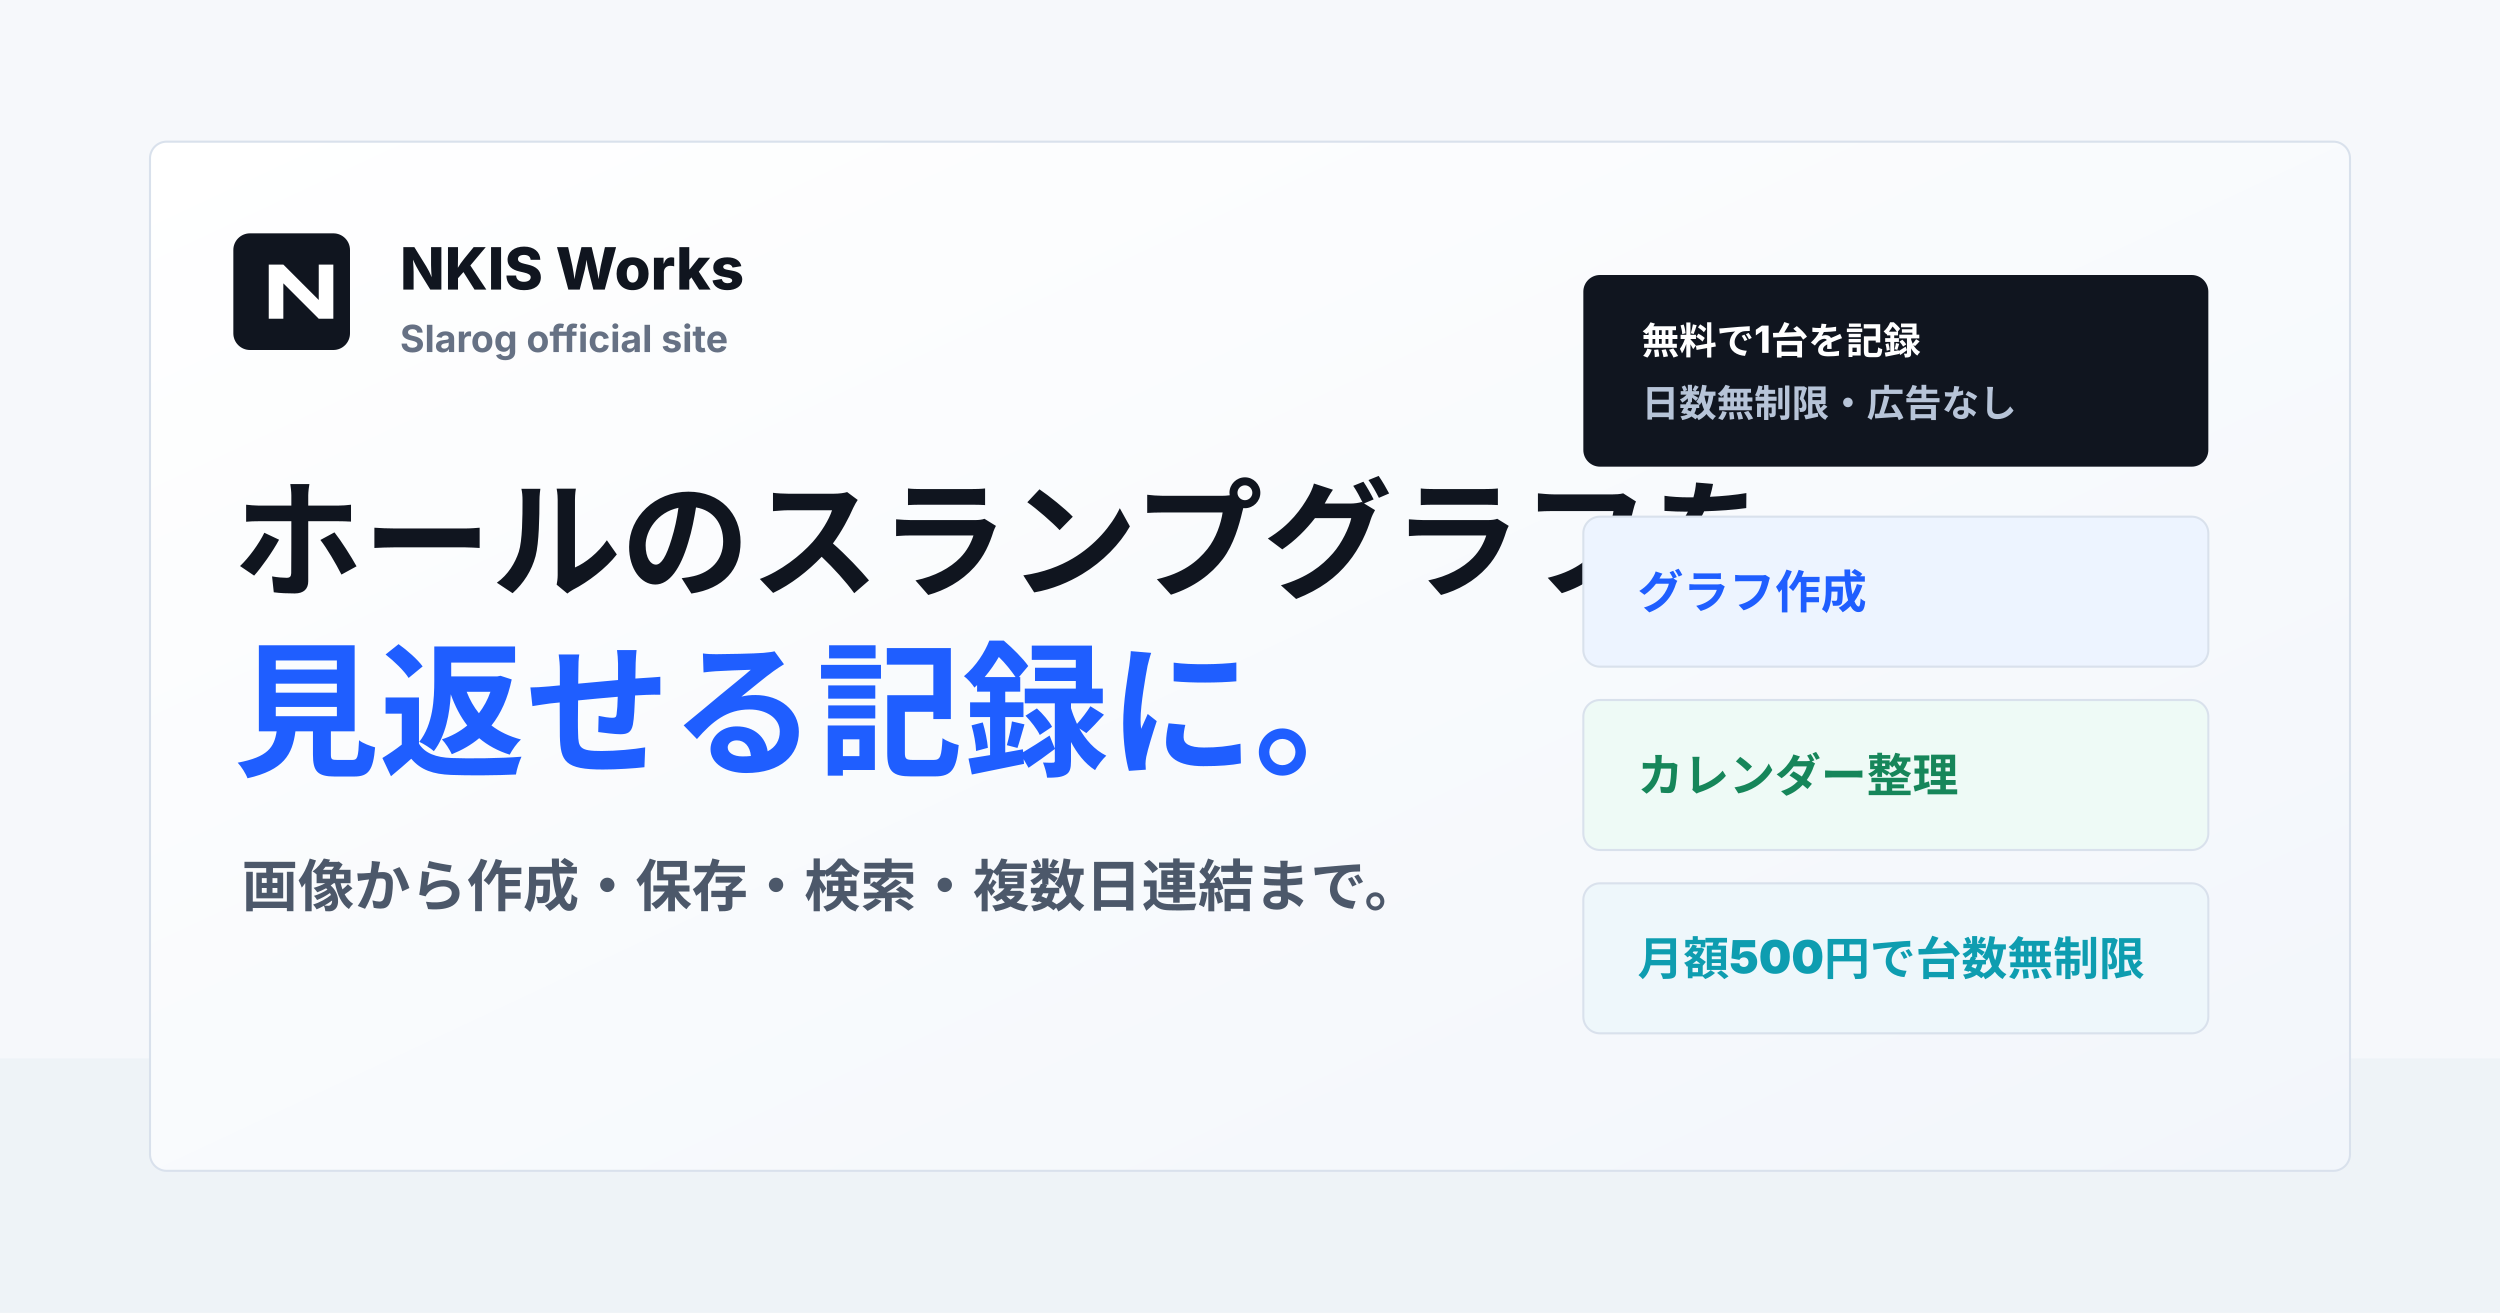
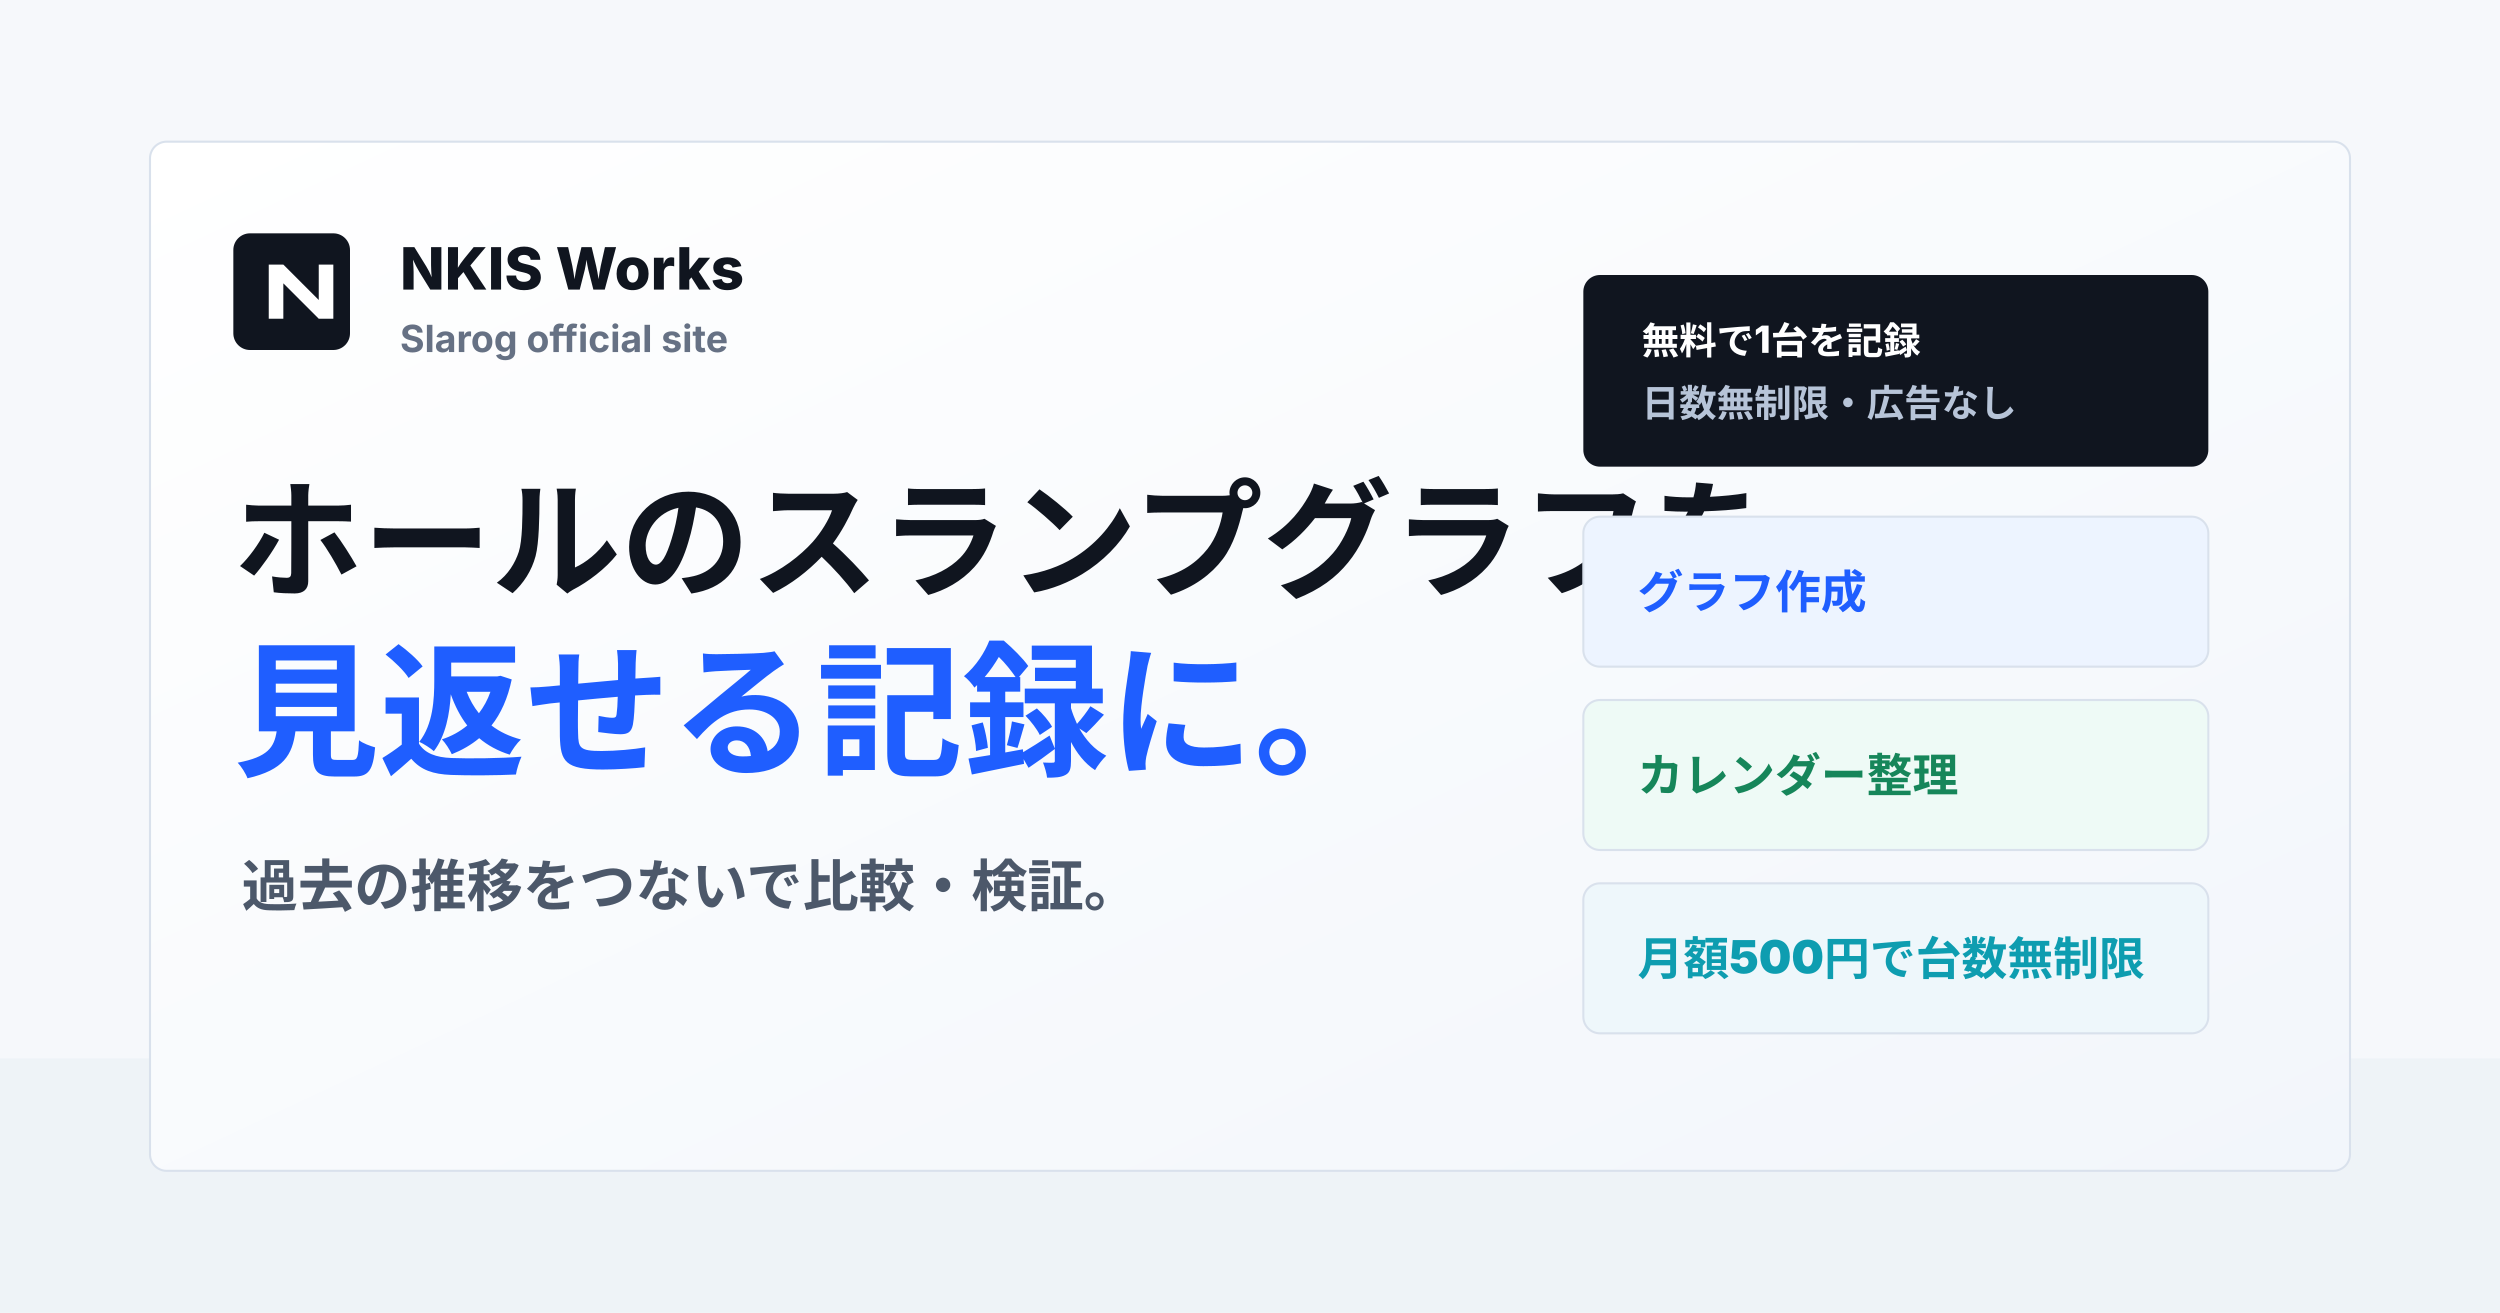
<svg xmlns="http://www.w3.org/2000/svg" viewBox="0 0 1200 630" role="img" aria-labelledby="title desc">
  <defs>
    <linearGradient id="panel" x1="0" x2="1" y1="0" y2="1">
      <stop stop-color="#ffffff" />
      <stop offset="1" stop-color="#f2f6fb" />
    </linearGradient>
    <linearGradient id="screen" x1="0" x2="0" y1="0" y2="1">
      <stop stop-color="#fbfcff" />
      <stop offset="1" stop-color="#edf3f9" />
    </linearGradient>
  </defs>
  <rect width="1200" height="630" fill="#f6f8fb" />
  <path d="M0 508H1200V630H0Z" fill="#eef3f7" />
  <rect x="72" y="68" width="1056" height="494" rx="8" fill="url(#panel)" stroke="#d9e1ec" />
  <rect x="112" y="112" width="56" height="56" rx="8" fill="#10151f" />
  <path d="M129 153V127h7l17 17v-17h7v26h-7l-17-17v17h-7Z" fill="#ffffff" />
  <text x="192" y="139" font-family="-apple-system, BlinkMacSystemFont, 'Noto Sans JP', sans-serif" font-size="28" font-weight="800" fill="#10151f">NKIS Works</text>
  <text x="192" y="169" font-family="-apple-system, BlinkMacSystemFont, 'Noto Sans JP', sans-serif" font-size="18" font-weight="700" fill="#667184">Slarog official site</text>
  <text x="112" y="282" font-family="-apple-system, BlinkMacSystemFont, 'Noto Sans JP', sans-serif" font-size="62" font-weight="900" fill="#10151f">ホールのスランプグラフを、</text>
  <text x="112" y="367" font-family="-apple-system, BlinkMacSystemFont, 'Noto Sans JP', sans-serif" font-size="70" font-weight="900" fill="#1f5eff">見返せる記録に。</text>
-   <text x="116" y="435" font-family="-apple-system, BlinkMacSystemFont, 'Noto Sans JP', sans-serif" font-size="27" font-weight="600" fill="#4c586a">画像から作成・保存・検索・複数日連結まで。</text>
+   <text x="116" y="435" font-family="-apple-system, BlinkMacSystemFont, 'Noto Sans JP', sans-serif" font-size="27" font-weight="600" fill="#4c586a">過去の推移をつないで比較・検証。</text>
  <g transform="translate(760 132)">
    <rect x="0" y="0" width="300" height="92" rx="8" fill="#10151f" />
    <text x="28" y="38" font-family="-apple-system, BlinkMacSystemFont, 'Noto Sans JP', sans-serif" font-size="18" font-weight="800" fill="#ffffff">無料で1台を記録</text>
    <text x="28" y="68" font-family="-apple-system, BlinkMacSystemFont, 'Noto Sans JP', sans-serif" font-size="18" font-weight="700" fill="#b7c4d8">日数無制限・広告なし</text>
    <rect x="0" y="116" width="300" height="72" rx="8" fill="#edf4ff" stroke="#d9e1ec" />
    <text x="26" y="160" font-family="-apple-system, BlinkMacSystemFont, 'Noto Sans JP', sans-serif" font-size="22" font-weight="850" fill="#1f5eff">グラフ作成</text>
    <rect x="0" y="204" width="300" height="72" rx="8" fill="#eefaf6" stroke="#d9e1ec" />
    <text x="26" y="248" font-family="-apple-system, BlinkMacSystemFont, 'Noto Sans JP', sans-serif" font-size="22" font-weight="850" fill="#16865a">カレンダー整理</text>
    <rect x="0" y="292" width="300" height="72" rx="8" fill="#eef7fb" stroke="#d9e1ec" />
    <text x="26" y="336" font-family="-apple-system, BlinkMacSystemFont, 'Noto Sans JP', sans-serif" font-size="22" font-weight="850" fill="#0e9db0">月額500円で台数無制限</text>
  </g>
</svg>
